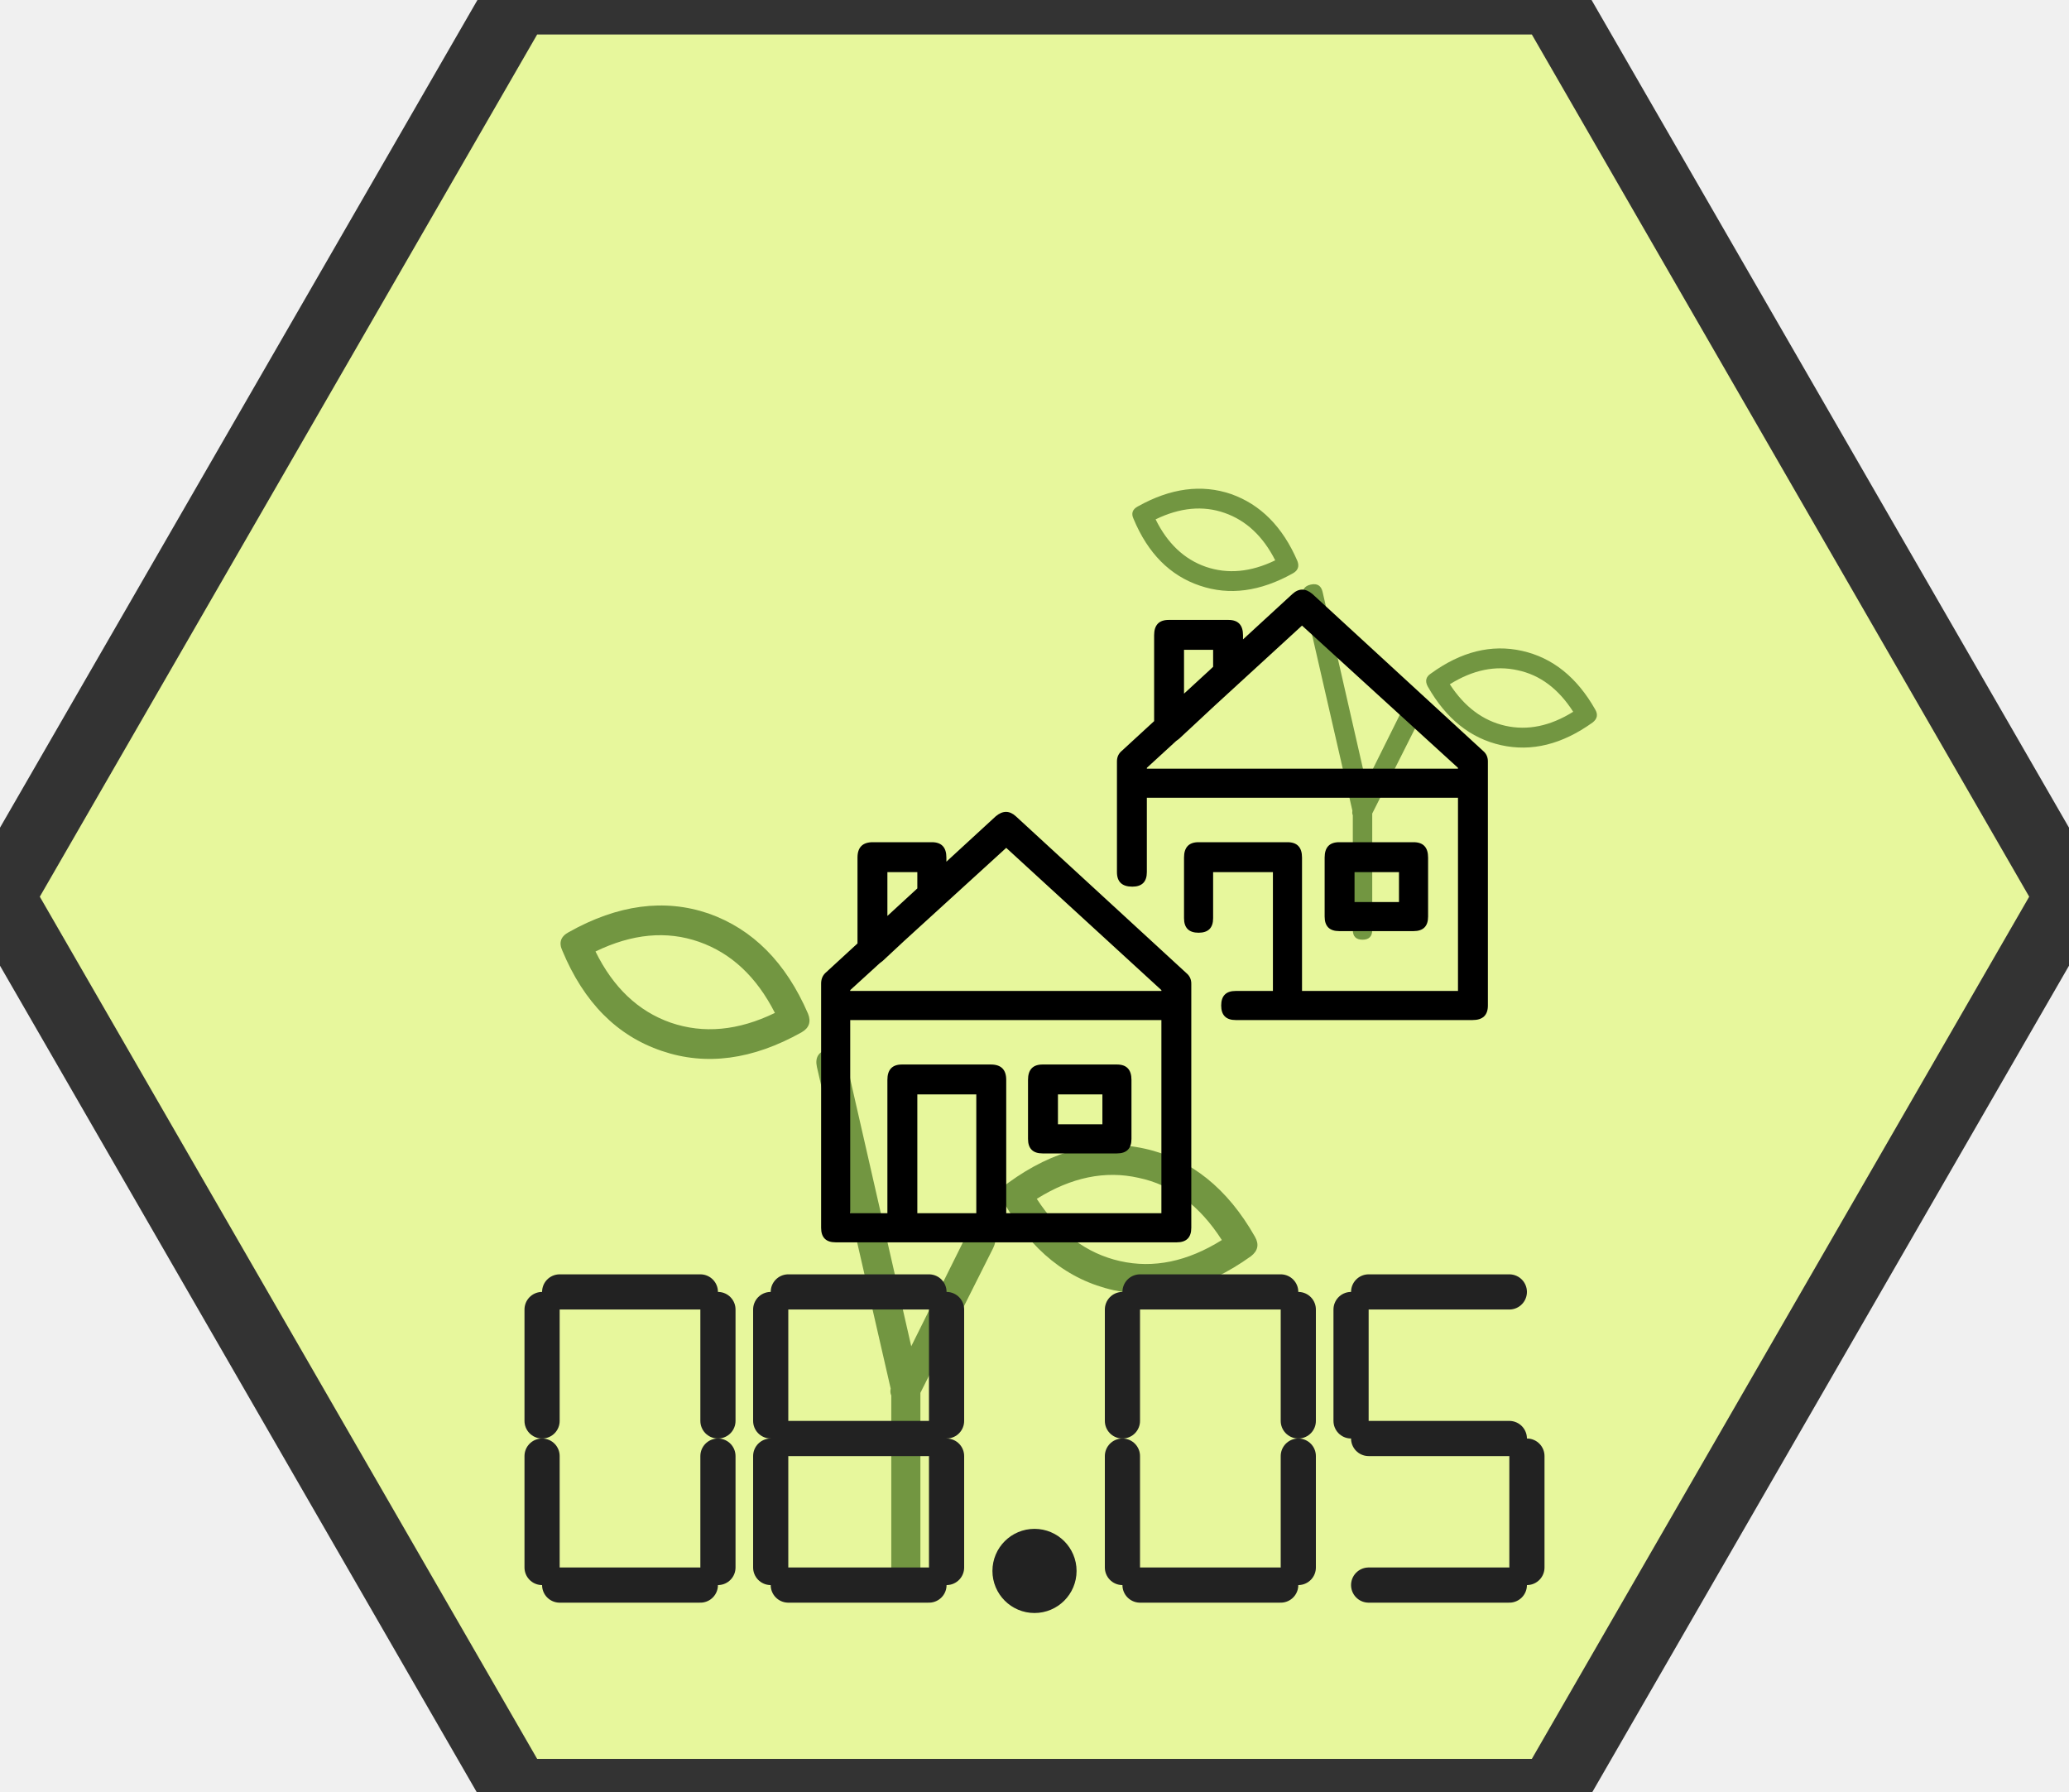
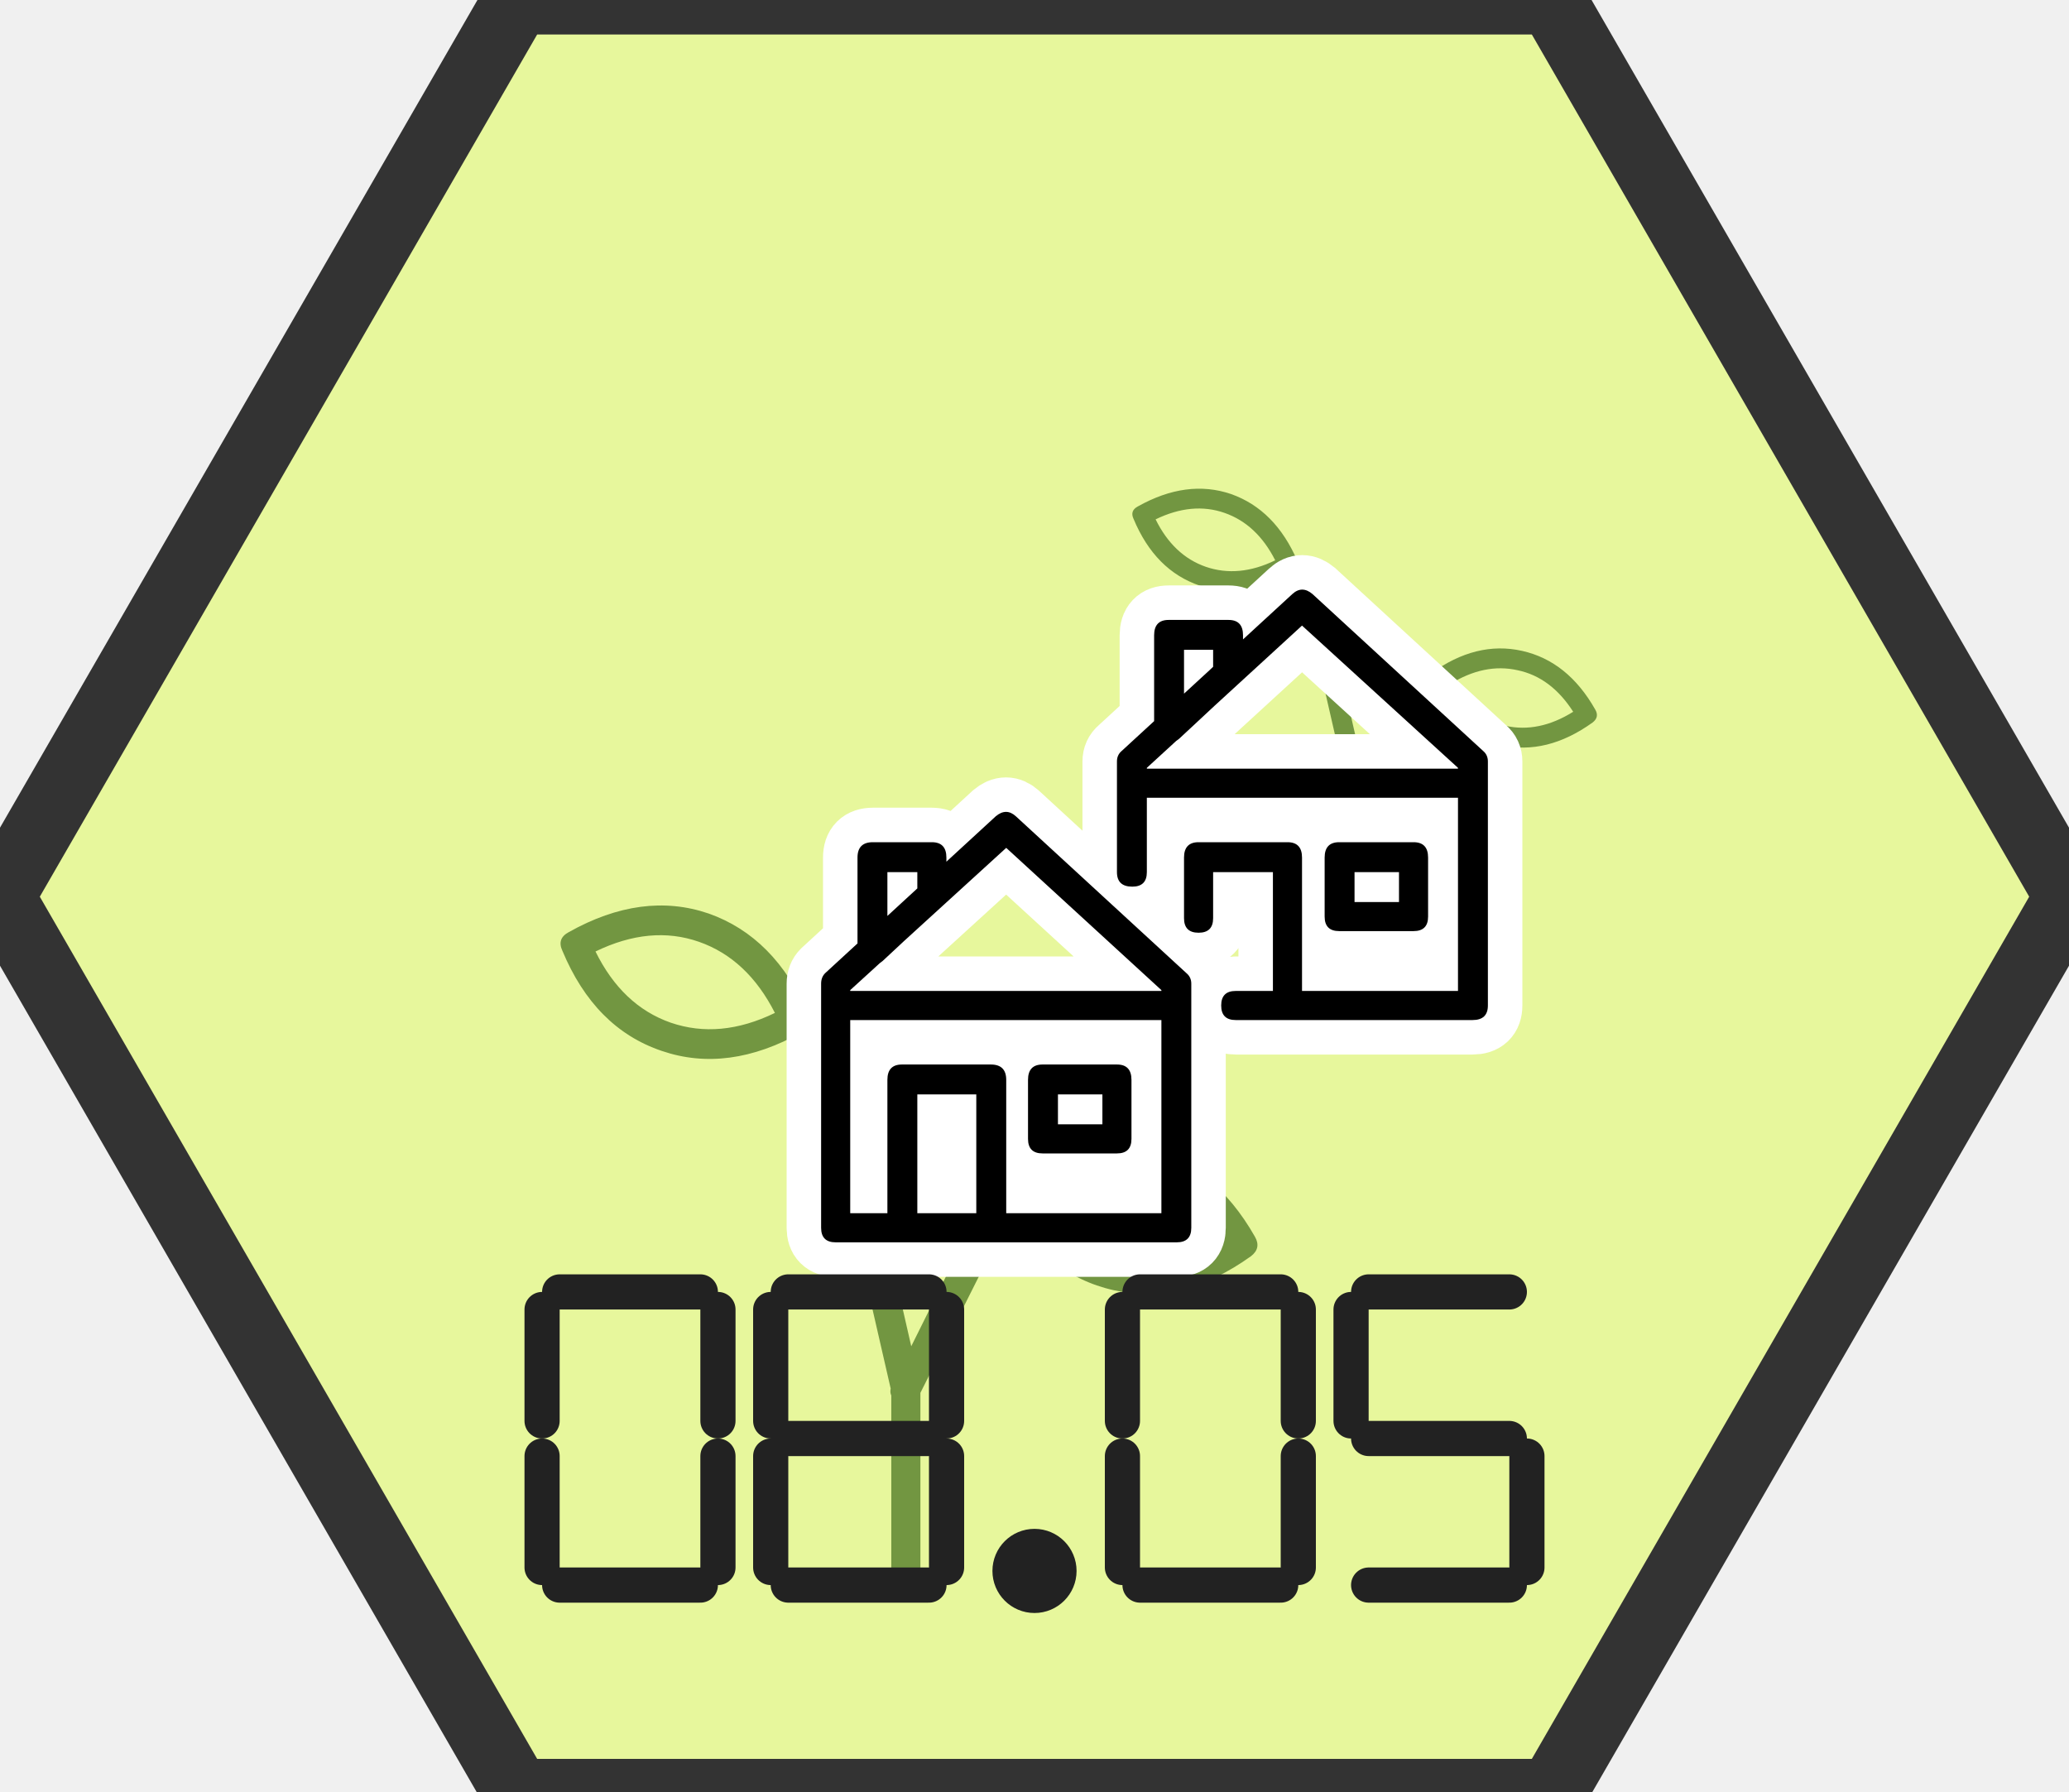
<svg xmlns="http://www.w3.org/2000/svg" xmlns:xlink="http://www.w3.org/1999/xlink" width="60.00" height="51.96" viewBox="0 0 60.00 51.96">
  <a xlink:href="/wiki/08-05/">
    <polygon points="15.0,0.0 45.0,0.0 60.0,26.0 45.0,52.0 15.0,52.0 0.0,26.0" fill="#e7f79c" stroke="#333333" stroke-width="2" />
    <g transform="translate(10.8,42.8)">
      <path d="M15.047 2.648Q15.047 3.07 15.469 3.07Q15.891 3.07 15.891 2.648V-2.508Q15.891 -2.555 15.891 -2.602L13.734 -12.047Q13.641 -12.469 13.219 -12.375Q12.797 -12.281 12.891 -11.859L15.047 -2.461ZM15.094 -2.695Q14.883 -2.32 15.281 -2.133Q15.656 -1.922 15.844 -2.32L18.0 -6.609Q18.188 -6.984 17.812 -7.195Q17.414 -7.383 17.227 -6.984ZM9.75 -16.312Q7.828 -16.969 5.695 -15.773Q5.344 -15.586 5.508 -15.234Q6.445 -12.984 8.391 -12.328Q10.312 -11.672 12.445 -12.867Q12.773 -13.055 12.633 -13.406Q11.672 -15.633 9.75 -16.312ZM9.469 -15.492Q10.875 -15.0 11.672 -13.43Q10.078 -12.656 8.648 -13.148Q7.242 -13.641 6.469 -15.211Q8.062 -15.984 9.469 -15.492ZM22.406 -9.492Q20.414 -9.938 18.445 -8.508Q18.117 -8.297 18.305 -7.945Q19.5 -5.836 21.492 -5.391Q23.484 -4.945 25.477 -6.375Q25.781 -6.609 25.594 -6.938Q24.398 -9.047 22.406 -9.492ZM22.219 -8.648Q23.672 -8.344 24.633 -6.844Q23.133 -5.906 21.68 -6.234Q20.227 -6.562 19.266 -8.039Q20.766 -8.977 22.219 -8.648Z" fill="#729641" />
    </g>
    <g transform="translate(29.2,25.2)">
      <path d="M10.031 1.766Q10.031 2.047 10.312 2.047Q10.594 2.047 10.594 1.766V-1.672Q10.594 -1.703 10.594 -1.734L9.156 -8.031Q9.094 -8.312 8.812 -8.25Q8.531 -8.188 8.594 -7.906L10.031 -1.641ZM10.062 -1.797Q9.922 -1.547 10.188 -1.422Q10.438 -1.281 10.562 -1.547L12.0 -4.406Q12.125 -4.656 11.875 -4.797Q11.609 -4.922 11.484 -4.656ZM6.5 -10.875Q5.219 -11.312 3.797 -10.516Q3.562 -10.391 3.672 -10.156Q4.297 -8.656 5.594 -8.219Q6.875 -7.781 8.297 -8.578Q8.516 -8.703 8.422 -8.938Q7.781 -10.422 6.5 -10.875ZM6.312 -10.328Q7.25 -10.0 7.781 -8.953Q6.719 -8.438 5.766 -8.766Q4.828 -9.094 4.312 -10.141Q5.375 -10.656 6.312 -10.328ZM14.938 -6.328Q13.609 -6.625 12.297 -5.672Q12.078 -5.531 12.203 -5.297Q13.0 -3.891 14.328 -3.594Q15.656 -3.297 16.984 -4.25Q17.188 -4.406 17.062 -4.625Q16.266 -6.031 14.938 -6.328ZM14.812 -5.766Q15.781 -5.562 16.422 -4.562Q15.422 -3.938 14.453 -4.156Q13.484 -4.375 12.844 -5.359Q13.844 -5.984 14.812 -5.766Z" fill="#729641" />
    </g>
    <g transform="translate(18.0,35.6)">
-       <path d="M20.414 -9.023Q20.414 -8.602 20.836 -8.602H22.992Q23.414 -8.602 23.414 -9.023V-10.734Q23.414 -11.18 22.992 -11.18H20.836Q20.414 -11.18 20.414 -10.734ZM21.281 -10.312H22.57V-9.445H21.281ZM24.703 -12.469Q25.148 -12.469 25.148 -12.891Q25.148 -13.312 24.703 -13.312H14.836Q14.391 -13.312 14.391 -12.891Q14.391 -12.469 14.836 -12.469ZM9.305 -9.328Q9.445 -9.445 9.445 -9.633V-10.734Q9.445 -11.18 9.023 -11.18H7.312Q6.867 -11.18 6.867 -10.734V-8.062Q6.867 -7.898 6.984 -7.758Q7.125 -7.617 7.289 -7.594Q7.43 -7.594 7.594 -7.734ZM8.602 -9.82 7.734 -9.023V-10.312H8.602ZM17.906 -15.773Q18.047 -15.891 18.047 -16.078V-17.18Q18.047 -17.625 17.625 -17.625H15.891Q15.469 -17.625 15.469 -17.18V-14.508Q15.469 -14.344 15.586 -14.203Q15.867 -13.898 16.195 -14.18ZM17.18 -16.266 16.336 -15.469V-16.758H17.18ZM14.391 -10.312Q14.391 -9.891 14.836 -9.891Q15.258 -9.891 15.258 -10.312V-13.336L19.758 -17.461L24.281 -13.336V-6.867H17.836Q17.414 -6.867 17.414 -6.445Q17.414 -6.023 17.836 -6.023H24.703Q25.148 -6.023 25.148 -6.445V-13.523Q25.148 -13.711 25.008 -13.828L20.062 -18.375Q19.758 -18.633 19.477 -18.375L14.531 -13.828Q14.391 -13.711 14.391 -13.523ZM18.914 -6.445Q18.914 -6.023 19.336 -6.023Q19.758 -6.023 19.758 -6.445V-10.734Q19.758 -11.18 19.336 -11.18H16.758Q16.336 -11.18 16.336 -10.734V-8.977Q16.336 -8.555 16.758 -8.555Q17.18 -8.555 17.18 -8.977V-10.312H18.914ZM7.734 0.0Q7.734 0.422 8.156 0.422H10.734Q11.18 0.422 11.18 0.0V-4.289Q11.18 -4.734 10.734 -4.734H8.156Q7.734 -4.734 7.734 -4.289ZM8.602 -3.867H10.312V-0.422H8.602ZM11.812 -2.578Q11.812 -2.156 12.234 -2.156H14.391Q14.812 -2.156 14.812 -2.578V-4.289Q14.812 -4.734 14.391 -4.734H12.234Q11.812 -4.734 11.812 -4.289ZM12.68 -3.867H13.969V-3.0H12.68ZM16.125 -6.023Q16.547 -6.023 16.547 -6.445V-7.078Q16.547 -7.266 16.406 -7.383L11.461 -11.93Q11.18 -12.188 10.875 -11.93L5.93 -7.383Q5.812 -7.266 5.812 -7.078V-6.445Q5.812 -6.023 6.234 -6.023ZM15.68 -6.891V-6.867H6.656V-6.891L11.18 -11.016ZM5.812 0.0Q5.812 0.422 6.234 0.422H16.125Q16.547 0.422 16.547 0.0V-6.445Q16.547 -6.867 16.125 -6.867H6.234Q5.812 -6.867 5.812 -6.445ZM6.656 -6.023H15.68V-0.422H6.656Z" fill="#000000" />
+       <path d="M20.414 -9.023Q20.414 -8.602 20.836 -8.602H22.992Q23.414 -8.602 23.414 -9.023V-10.734Q23.414 -11.18 22.992 -11.18H20.836Q20.414 -11.18 20.414 -10.734ZM21.281 -10.312H22.57V-9.445H21.281ZM24.703 -12.469Q25.148 -12.469 25.148 -12.891Q25.148 -13.312 24.703 -13.312H14.836Q14.391 -13.312 14.391 -12.891Q14.391 -12.469 14.836 -12.469ZM9.305 -9.328Q9.445 -9.445 9.445 -9.633V-10.734Q9.445 -11.18 9.023 -11.18H7.312Q6.867 -11.18 6.867 -10.734V-8.062Q6.867 -7.898 6.984 -7.758Q7.125 -7.617 7.289 -7.594Q7.43 -7.594 7.594 -7.734ZM8.602 -9.82 7.734 -9.023V-10.312H8.602ZM17.906 -15.773Q18.047 -15.891 18.047 -16.078V-17.18Q18.047 -17.625 17.625 -17.625H15.891Q15.469 -17.625 15.469 -17.18V-14.508Q15.469 -14.344 15.586 -14.203Q15.867 -13.898 16.195 -14.18ZM17.18 -16.266 16.336 -15.469V-16.758H17.18ZM14.391 -10.312Q14.391 -9.891 14.836 -9.891Q15.258 -9.891 15.258 -10.312V-13.336L19.758 -17.461L24.281 -13.336V-6.867H17.836Q17.414 -6.867 17.414 -6.445Q17.414 -6.023 17.836 -6.023H24.703Q25.148 -6.023 25.148 -6.445V-13.523Q25.148 -13.711 25.008 -13.828L20.062 -18.375Q19.758 -18.633 19.477 -18.375L14.531 -13.828Q14.391 -13.711 14.391 -13.523ZM18.914 -6.445Q18.914 -6.023 19.336 -6.023Q19.758 -6.023 19.758 -6.445V-10.734Q19.758 -11.18 19.336 -11.18H16.758Q16.336 -11.18 16.336 -10.734V-8.977Q16.336 -8.555 16.758 -8.555Q17.18 -8.555 17.18 -8.977V-10.312H18.914ZM7.734 0.0Q7.734 0.422 8.156 0.422H10.734Q11.18 0.422 11.18 0.0V-4.289Q11.18 -4.734 10.734 -4.734H8.156Q7.734 -4.734 7.734 -4.289ZM8.602 -3.867H10.312V-0.422H8.602ZM11.812 -2.578Q11.812 -2.156 12.234 -2.156H14.391Q14.812 -2.156 14.812 -2.578V-4.289Q14.812 -4.734 14.391 -4.734H12.234Q11.812 -4.734 11.812 -4.289ZM12.68 -3.867H13.969V-3.0H12.68ZM16.125 -6.023Q16.547 -6.023 16.547 -6.445V-7.078Q16.547 -7.266 16.406 -7.383L11.461 -11.93Q11.18 -12.188 10.875 -11.93L5.93 -7.383Q5.812 -7.266 5.812 -7.078V-6.445Q5.812 -6.023 6.234 -6.023ZM15.68 -6.891V-6.867H6.656V-6.891L11.18 -11.016ZM5.812 0.0Q5.812 0.422 6.234 0.422H16.125Q16.547 0.422 16.547 0.0V-6.445Q16.547 -6.867 16.125 -6.867H6.234Q5.812 -6.867 5.812 -6.445ZM6.656 -6.023H15.68V-0.422H6.656Z" fill="#000000" stroke="#ffffff" stroke-width="2" paint-order="stroke fill" stroke-linejoin="round" stroke-linecap="round" />
    </g>
    <g fill="none" stroke="#222222" stroke-width="1.02" stroke-linecap="round" stroke-linejoin="round">
      <path d="M 16.23 37.46 L 20.31 37.46" />
      <path d="M 20.82 37.97 L 20.82 41.20" />
      <path d="M 20.82 42.22 L 20.82 45.45" />
      <path d="M 15.72 42.22 L 15.72 45.45" />
      <path d="M 16.23 45.96 L 20.31 45.96" />
      <path d="M 15.72 37.97 L 15.72 41.20" />
      <path d="M 22.86 37.46 L 26.94 37.46" />
      <path d="M 27.45 37.97 L 27.45 41.20" />
      <path d="M 27.45 42.22 L 27.45 45.45" />
      <path d="M 22.86 45.96 L 26.94 45.96" />
      <path d="M 22.35 42.22 L 22.35 45.45" />
      <path d="M 22.35 37.97 L 22.35 41.20" />
      <path d="M 22.86 41.71 L 26.94 41.71" />
      <circle cx="30.00" cy="45.55" r="0.71" fill="#222222" />
      <path d="M 33.06 37.46 L 37.14 37.46" />
      <path d="M 37.65 37.97 L 37.65 41.20" />
      <path d="M 37.65 42.22 L 37.65 45.45" />
      <path d="M 32.55 42.22 L 32.55 45.45" />
      <path d="M 33.06 45.96 L 37.14 45.96" />
      <path d="M 32.55 37.97 L 32.55 41.20" />
      <path d="M 39.69 37.46 L 43.77 37.46" />
      <path d="M 39.18 37.97 L 39.18 41.20" />
      <path d="M 39.69 41.71 L 43.77 41.71" />
      <path d="M 44.28 42.22 L 44.28 45.45" />
      <path d="M 39.69 45.96 L 43.77 45.96" />
    </g>
  </a>
</svg>
